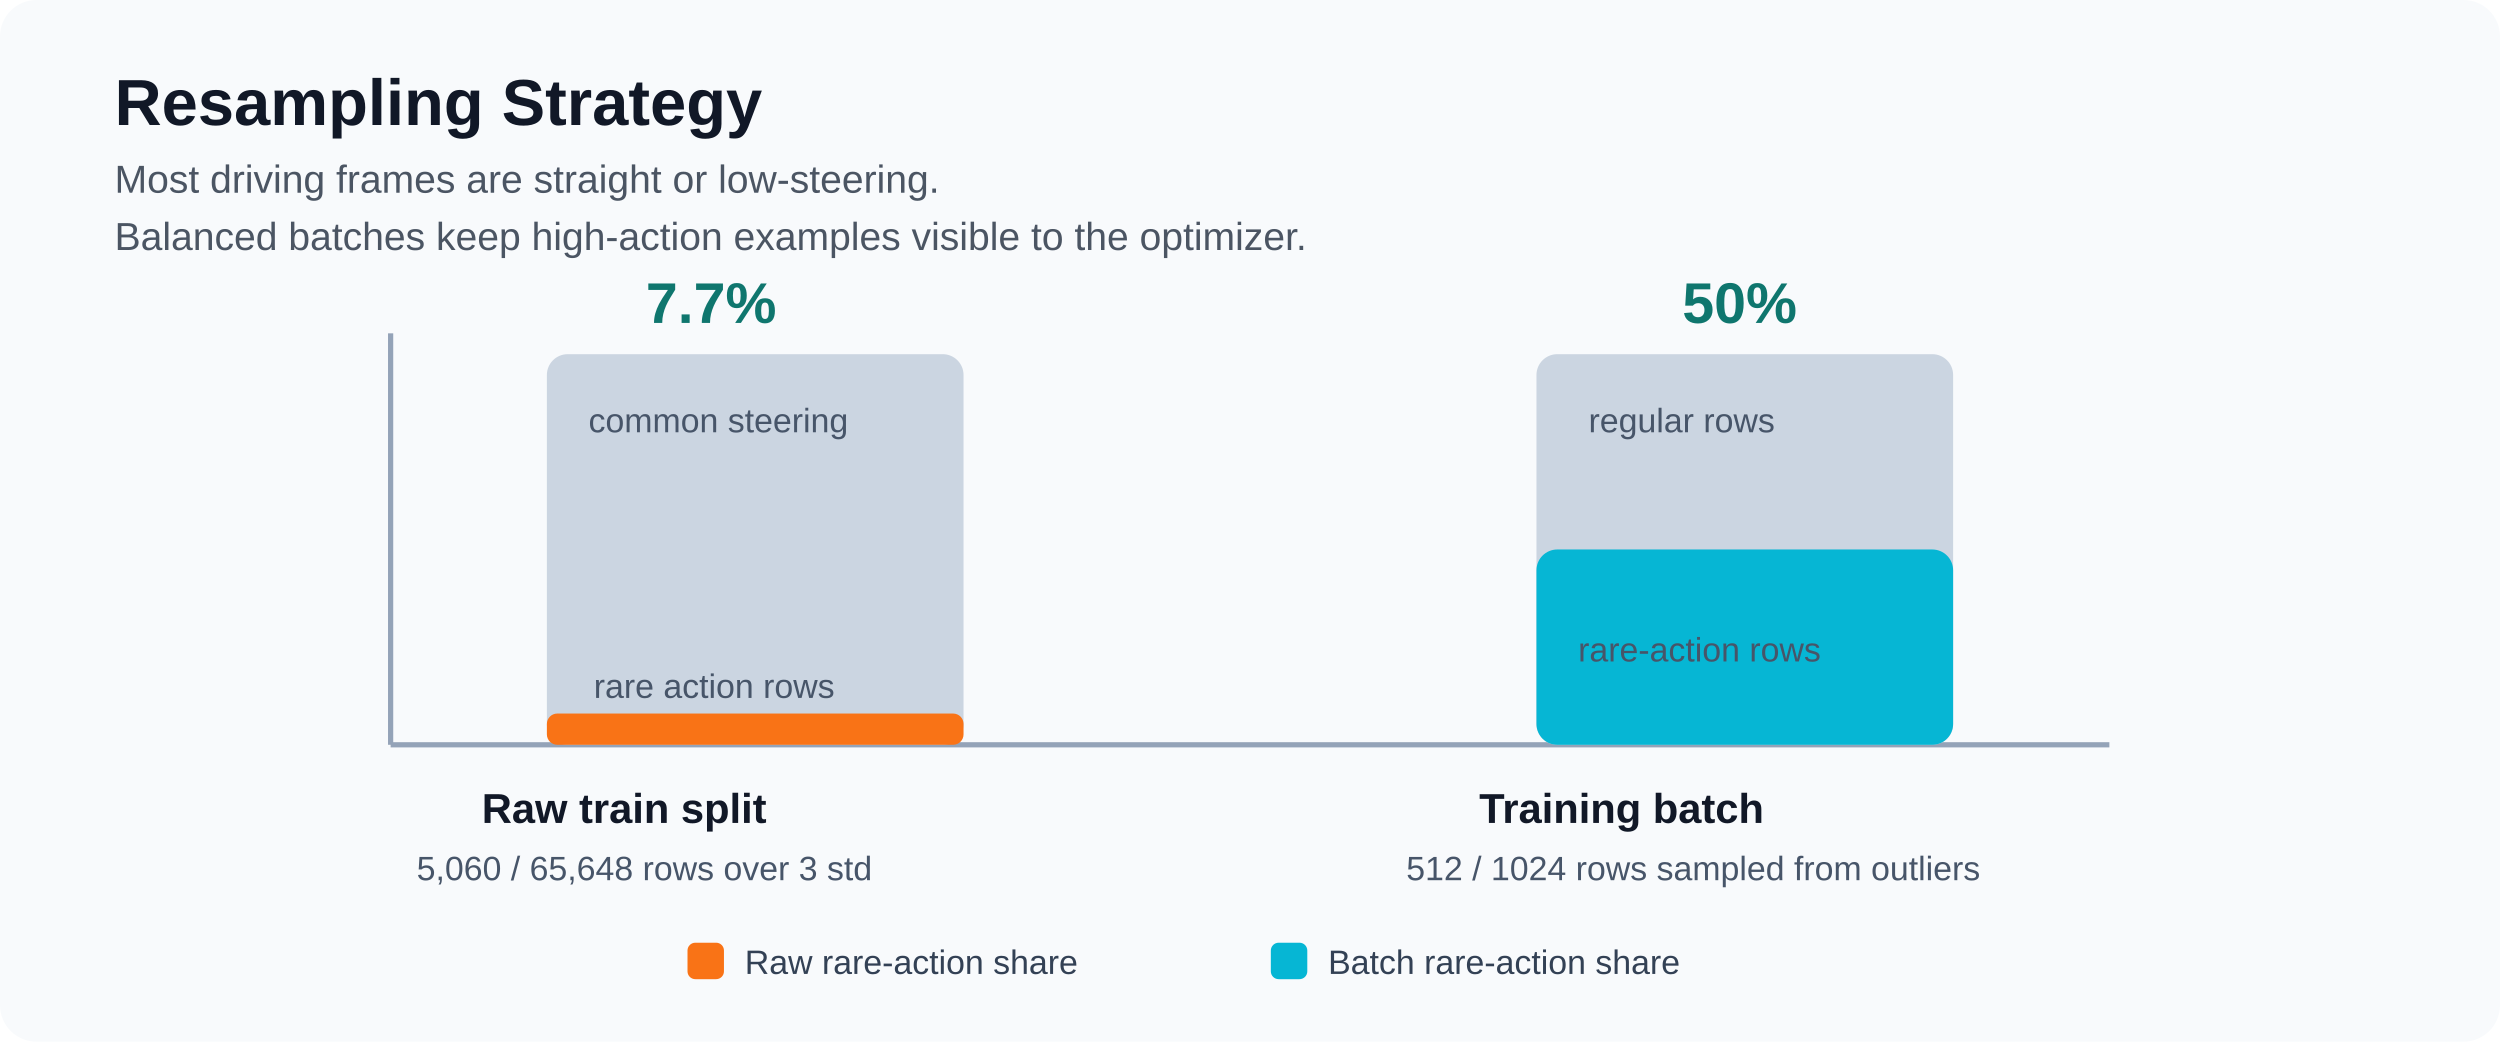
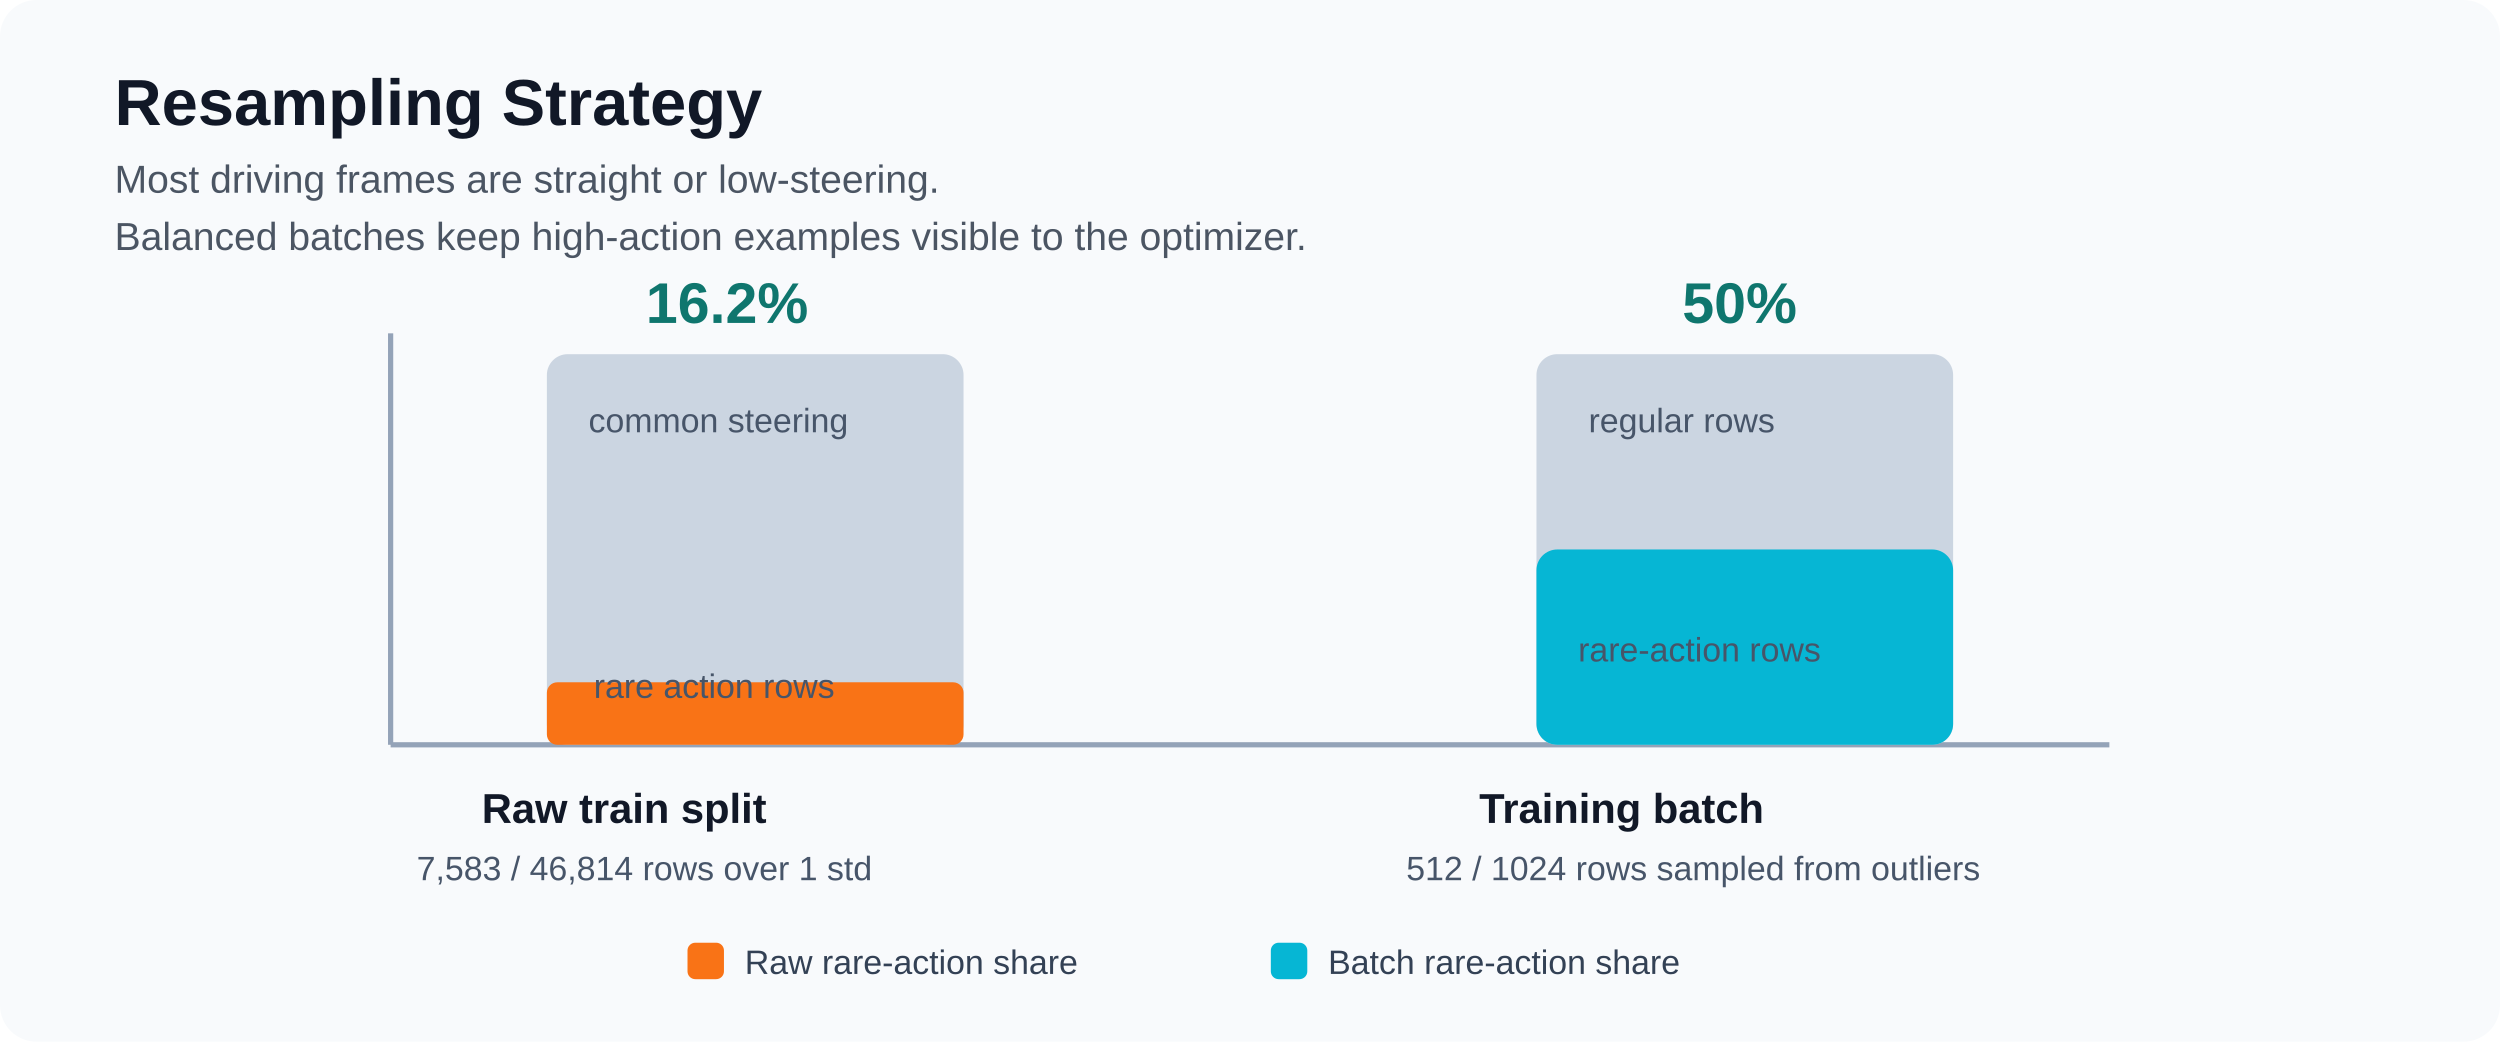
<svg xmlns="http://www.w3.org/2000/svg" width="960" height="400" viewBox="0 0 960 400" role="img" aria-labelledby="title desc">
  <defs>
    <style>
      .bg { fill: #f8fafc; }
      .title { font: 700 25px Arial, sans-serif; fill: #111827; }
      .subtitle { font: 15px Arial, sans-serif; fill: #4b5563; }
      .axis { stroke: #94a3b8; stroke-width: 2; }
      .label { font: 700 16px Arial, sans-serif; fill: #111827; }
      .small { font: 13px Arial, sans-serif; fill: #475569; }
      .pct { font: 700 22px Arial, sans-serif; fill: #0f766e; }
      .common { fill: #cbd5e1; }
      .rare { fill: #f97316; }
      .batch { fill: #06b6d4; }
      .legend { font: 13px Arial, sans-serif; fill: #334155; }
    </style>
  </defs>
  <rect class="bg" x="0" y="0" width="960" height="400" rx="14" />
  <text class="title" x="44" y="48">Resampling Strategy</text>
  <text class="subtitle" x="44" y="74">Most driving frames are straight or low-steering.</text>
  <text class="subtitle" x="44" y="96">Balanced batches keep high-action examples visible to the optimizer.</text>
  <line class="axis" x1="150" y1="286" x2="810" y2="286" />
  <line class="axis" x1="150" y1="128" x2="150" y2="286" />
-   <text class="pct" x="248" y="124">7.7%</text>
+   <text class="pct" x="248" y="124">16.2%</text>
  <rect class="common" x="210" y="136" width="160" height="150" rx="8" />
-   <rect class="rare" x="210" y="274" width="160" height="12" rx="4" />
+   <rect class="rare" x="210" y="262" width="160" height="24" rx="4" />
  <text class="small" x="226" y="166">common steering</text>
  <text class="small" x="228" y="268">rare action rows</text>
  <text class="label" x="185" y="316">Raw train split</text>
-   <text class="small" x="160" y="338">5,060 / 65,648 rows over 3 std</text>
+   <text class="small" x="160" y="338">7,583 / 46,814 rows over 1 std</text>
  <text class="pct" x="646" y="124">50%</text>
  <rect class="common" x="590" y="136" width="160" height="150" rx="8" />
  <rect class="batch" x="590" y="211" width="160" height="75" rx="8" />
  <text class="small" x="610" y="166">regular rows</text>
  <text class="small" x="606" y="254">rare-action rows</text>
  <text class="label" x="568" y="316">Training batch</text>
  <text class="small" x="540" y="338">512 / 1024 rows sampled from outliers</text>
  <rect class="rare" x="264" y="362" width="14" height="14" rx="3" />
  <text class="legend" x="286" y="374">Raw rare-action share</text>
  <rect class="batch" x="488" y="362" width="14" height="14" rx="3" />
  <text class="legend" x="510" y="374">Batch rare-action share</text>
</svg>
